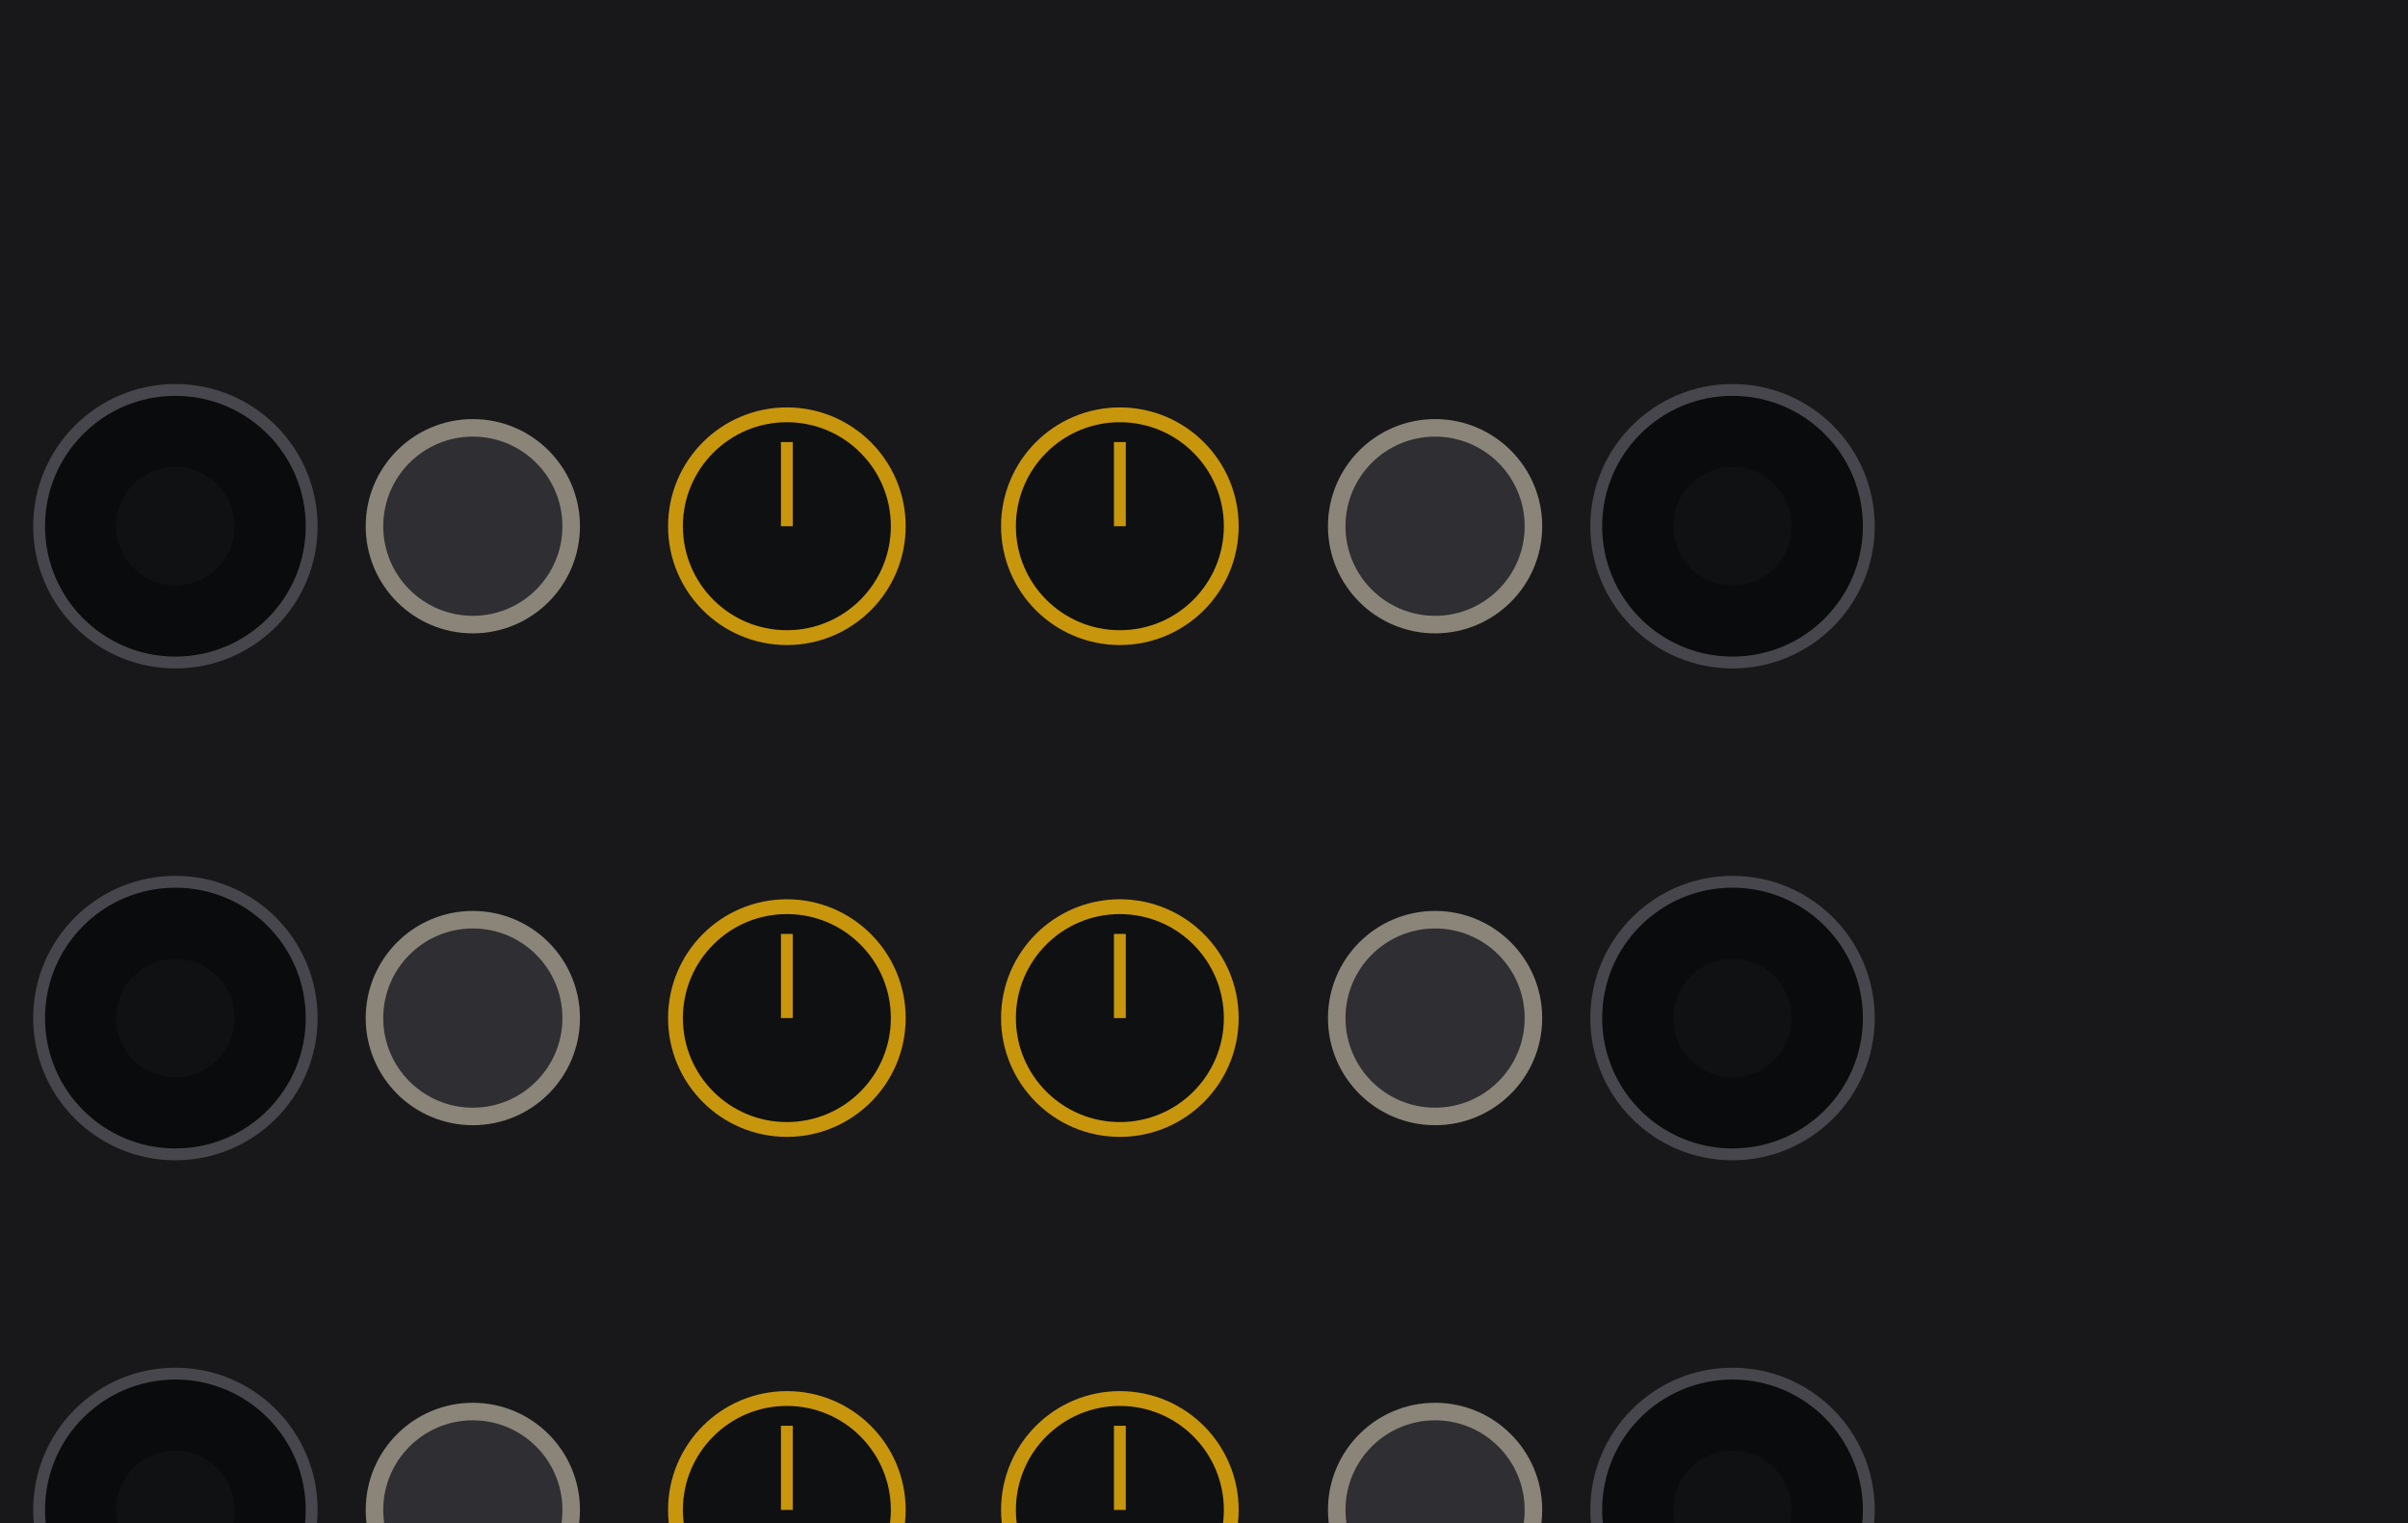
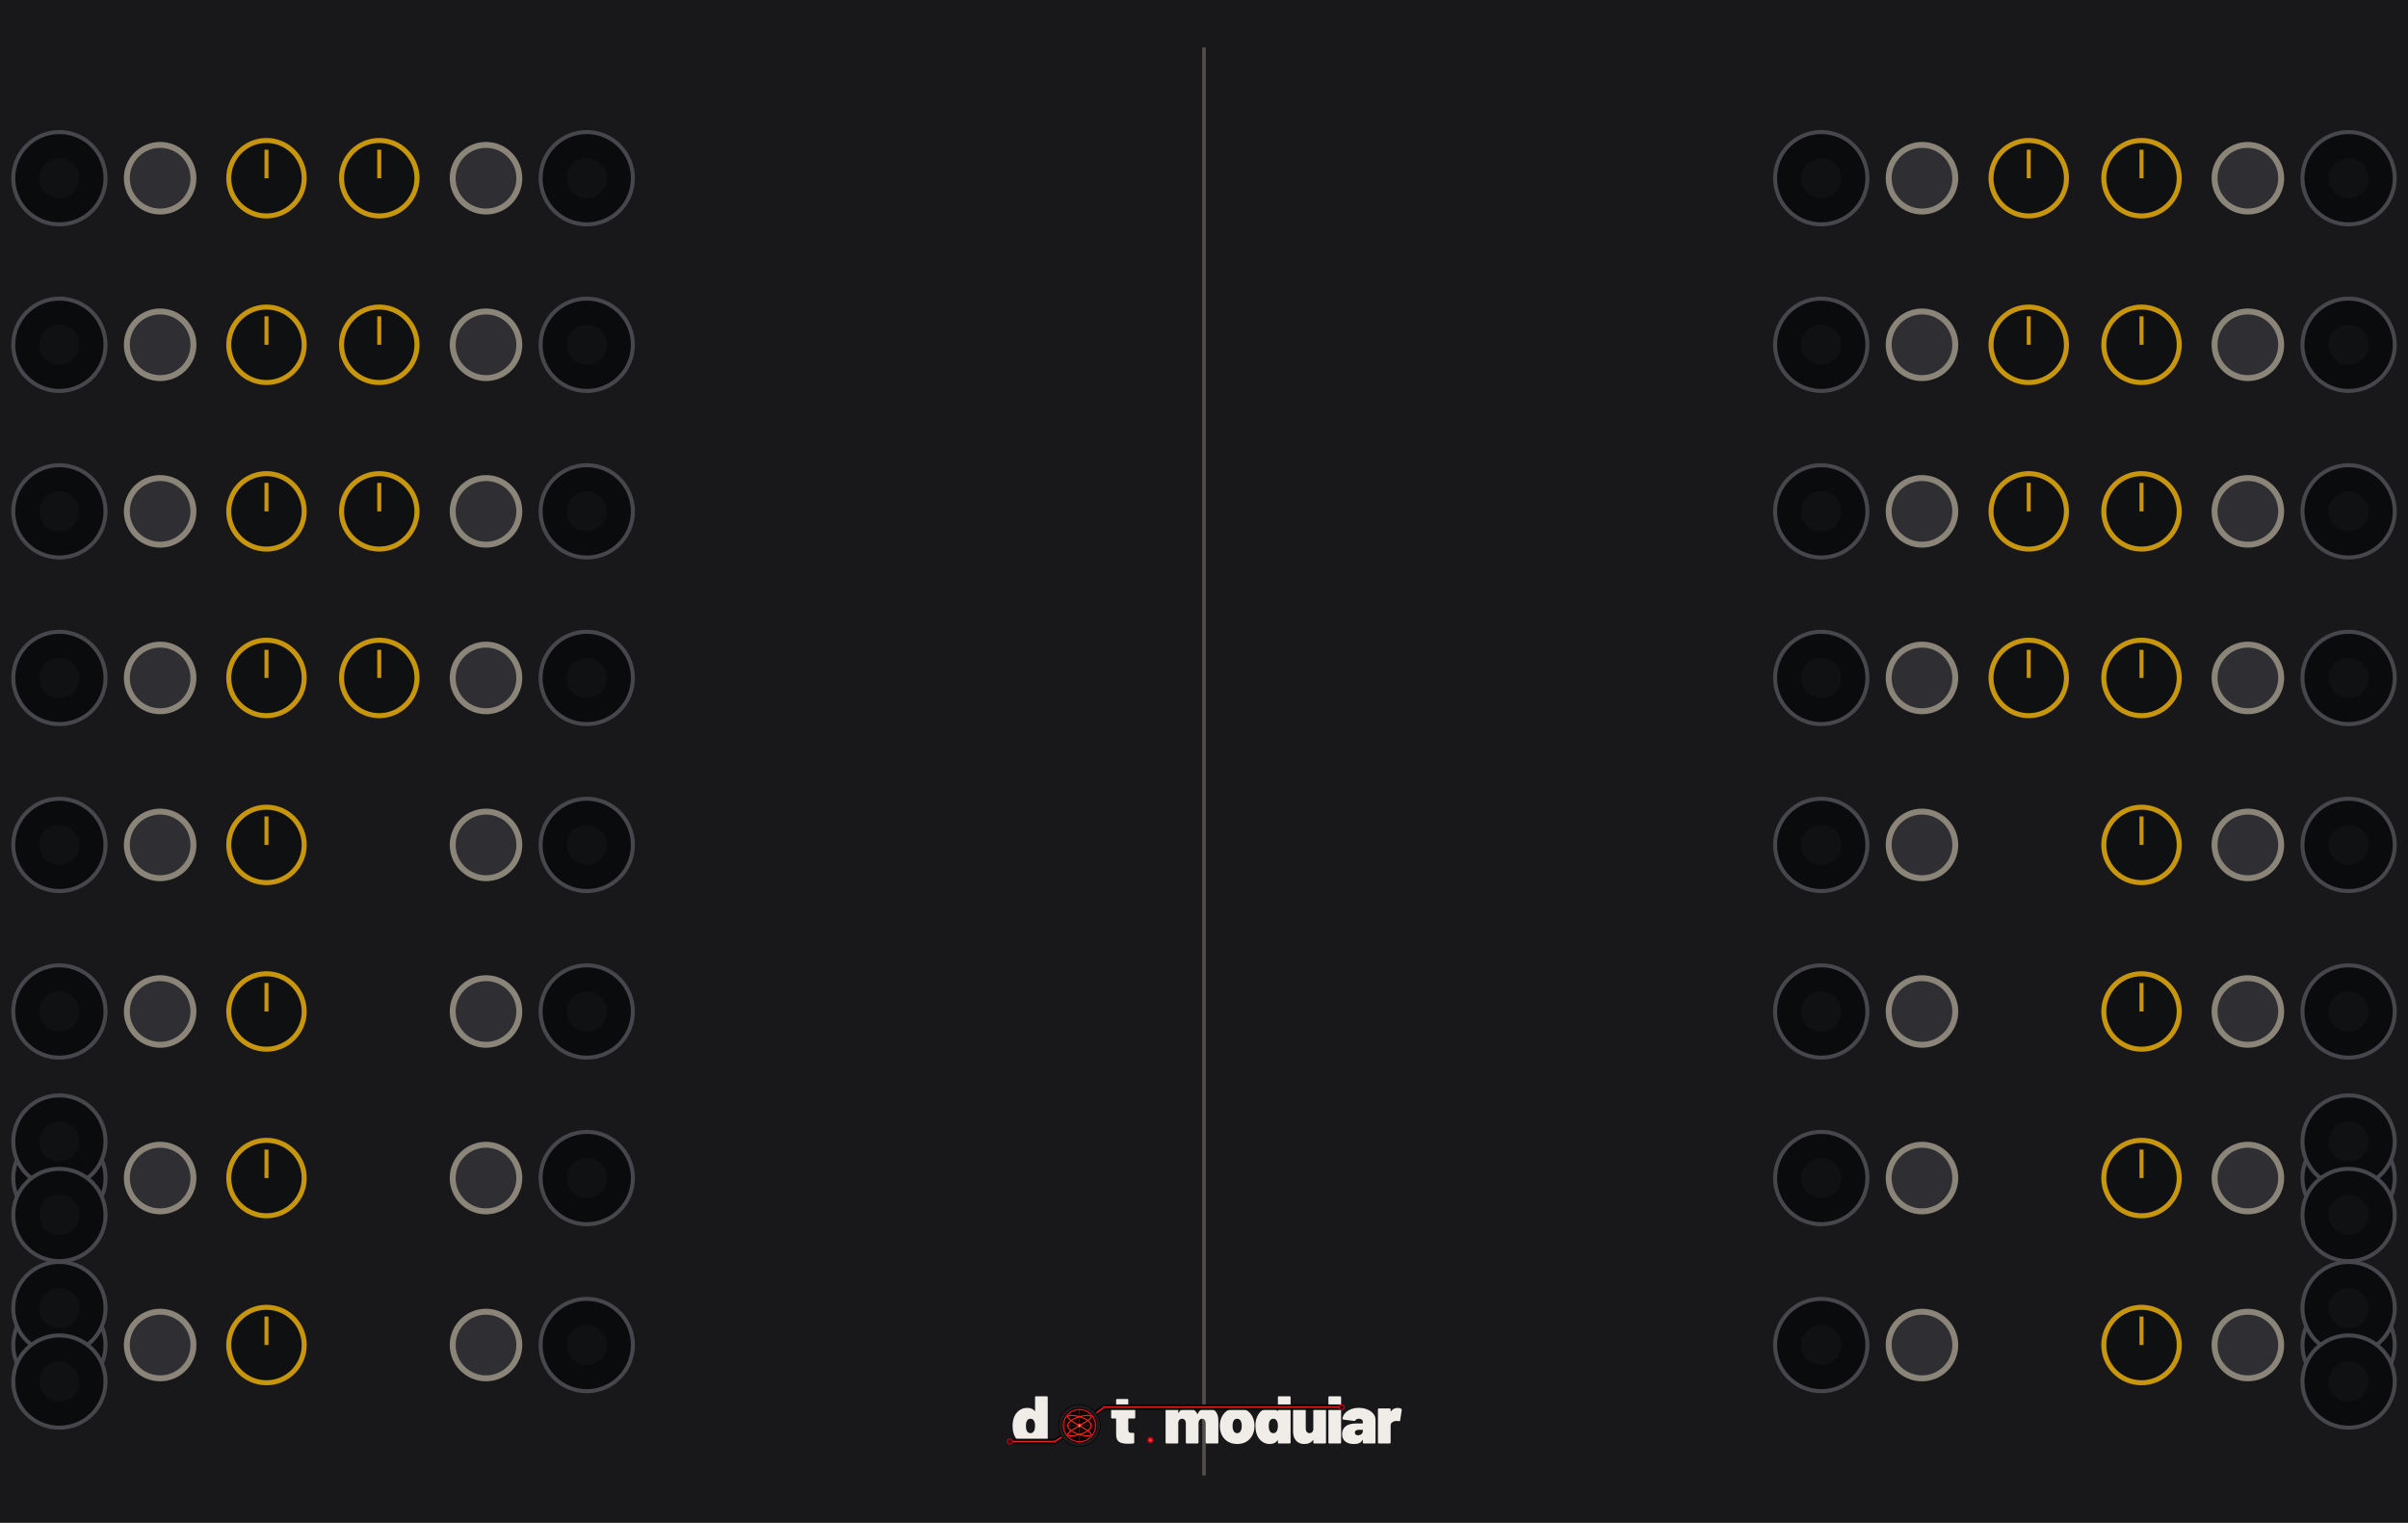
- <svg xmlns="http://www.w3.org/2000/svg" width="203.2" height="128.5" viewBox="0 0 203.2 128.5">
+ <svg xmlns="http://www.w3.org/2000/svg" width="600.0" height="379.43" viewBox="0 0 600.0 379.43">
  <rect width="600.0" height="379.4" fill="#18181a" />
  <line x1="300.0" y1="11.8" x2="300.0" y2="367.6" stroke="#8a8578" stroke-width="0.89" opacity="0.5" />
  <circle cx="14.8" cy="44.4" r="11.5" fill="#0a0b0c" stroke="#46464c" stroke-width="1" />
  <circle cx="14.8" cy="44.4" r="5.0" fill="#101113" />
  <circle cx="146.2" cy="44.4" r="11.5" fill="#0a0b0c" stroke="#46464c" stroke-width="1" />
  <circle cx="146.2" cy="44.4" r="5.0" fill="#101113" />
  <circle cx="39.9" cy="44.4" r="8.3" fill="#2e2e33" stroke="#8a8578" stroke-width="1.48" />
  <circle cx="121.1" cy="44.4" r="8.3" fill="#2e2e33" stroke="#8a8578" stroke-width="1.48" />
  <circle cx="66.4" cy="44.4" r="9.4" fill="#0f1012" stroke="#c8960c" stroke-width="1.25" />
  <line x1="66.4" y1="44.4" x2="66.4" y2="37.3" stroke="#c8960c" stroke-width="1" />
  <circle cx="94.5" cy="44.4" r="9.4" fill="#0f1012" stroke="#c8960c" stroke-width="1.25" />
  <line x1="94.5" y1="44.4" x2="94.5" y2="37.3" stroke="#c8960c" stroke-width="1" />
  <circle cx="585.2" cy="44.4" r="11.5" fill="#0a0b0c" stroke="#46464c" stroke-width="1" />
  <circle cx="585.2" cy="44.4" r="5.0" fill="#101113" />
  <circle cx="453.8" cy="44.4" r="11.5" fill="#0a0b0c" stroke="#46464c" stroke-width="1" />
  <circle cx="453.8" cy="44.4" r="5.0" fill="#101113" />
  <circle cx="560.1" cy="44.4" r="8.3" fill="#2e2e33" stroke="#8a8578" stroke-width="1.48" />
  <circle cx="478.9" cy="44.4" r="8.3" fill="#2e2e33" stroke="#8a8578" stroke-width="1.48" />
  <circle cx="533.6" cy="44.4" r="9.4" fill="#0f1012" stroke="#c8960c" stroke-width="1.25" />
  <line x1="533.6" y1="44.4" x2="533.6" y2="37.3" stroke="#c8960c" stroke-width="1" />
  <circle cx="505.5" cy="44.4" r="9.4" fill="#0f1012" stroke="#c8960c" stroke-width="1.25" />
  <line x1="505.5" y1="44.4" x2="505.5" y2="37.3" stroke="#c8960c" stroke-width="1" />
  <circle cx="14.8" cy="85.9" r="11.5" fill="#0a0b0c" stroke="#46464c" stroke-width="1" />
  <circle cx="14.8" cy="85.9" r="5.0" fill="#101113" />
  <circle cx="146.2" cy="85.9" r="11.5" fill="#0a0b0c" stroke="#46464c" stroke-width="1" />
  <circle cx="146.2" cy="85.9" r="5.0" fill="#101113" />
  <circle cx="39.9" cy="85.9" r="8.3" fill="#2e2e33" stroke="#8a8578" stroke-width="1.48" />
  <circle cx="121.1" cy="85.9" r="8.3" fill="#2e2e33" stroke="#8a8578" stroke-width="1.48" />
  <circle cx="66.4" cy="85.9" r="9.4" fill="#0f1012" stroke="#c8960c" stroke-width="1.25" />
  <line x1="66.4" y1="85.9" x2="66.4" y2="78.8" stroke="#c8960c" stroke-width="1" />
  <circle cx="94.5" cy="85.9" r="9.4" fill="#0f1012" stroke="#c8960c" stroke-width="1.25" />
  <line x1="94.5" y1="85.9" x2="94.5" y2="78.8" stroke="#c8960c" stroke-width="1" />
  <circle cx="585.2" cy="85.9" r="11.5" fill="#0a0b0c" stroke="#46464c" stroke-width="1" />
  <circle cx="585.2" cy="85.9" r="5.0" fill="#101113" />
  <circle cx="453.8" cy="85.9" r="11.5" fill="#0a0b0c" stroke="#46464c" stroke-width="1" />
  <circle cx="453.8" cy="85.9" r="5.0" fill="#101113" />
  <circle cx="560.1" cy="85.9" r="8.3" fill="#2e2e33" stroke="#8a8578" stroke-width="1.48" />
  <circle cx="478.9" cy="85.9" r="8.3" fill="#2e2e33" stroke="#8a8578" stroke-width="1.48" />
  <circle cx="533.6" cy="85.9" r="9.4" fill="#0f1012" stroke="#c8960c" stroke-width="1.25" />
  <line x1="533.6" y1="85.9" x2="533.6" y2="78.8" stroke="#c8960c" stroke-width="1" />
  <circle cx="505.5" cy="85.9" r="9.4" fill="#0f1012" stroke="#c8960c" stroke-width="1.25" />
  <line x1="505.5" y1="85.9" x2="505.5" y2="78.8" stroke="#c8960c" stroke-width="1" />
  <circle cx="14.8" cy="127.4" r="11.5" fill="#0a0b0c" stroke="#46464c" stroke-width="1" />
  <circle cx="14.8" cy="127.4" r="5.0" fill="#101113" />
  <circle cx="146.2" cy="127.4" r="11.5" fill="#0a0b0c" stroke="#46464c" stroke-width="1" />
  <circle cx="146.2" cy="127.4" r="5.0" fill="#101113" />
  <circle cx="39.9" cy="127.4" r="8.3" fill="#2e2e33" stroke="#8a8578" stroke-width="1.48" />
  <circle cx="121.1" cy="127.4" r="8.3" fill="#2e2e33" stroke="#8a8578" stroke-width="1.48" />
  <circle cx="66.4" cy="127.4" r="9.4" fill="#0f1012" stroke="#c8960c" stroke-width="1.25" />
  <line x1="66.4" y1="127.4" x2="66.4" y2="120.3" stroke="#c8960c" stroke-width="1" />
  <circle cx="94.5" cy="127.4" r="9.4" fill="#0f1012" stroke="#c8960c" stroke-width="1.25" />
  <line x1="94.5" y1="127.4" x2="94.5" y2="120.3" stroke="#c8960c" stroke-width="1" />
  <circle cx="585.2" cy="127.4" r="11.5" fill="#0a0b0c" stroke="#46464c" stroke-width="1" />
  <circle cx="585.2" cy="127.4" r="5.0" fill="#101113" />
  <circle cx="453.8" cy="127.4" r="11.5" fill="#0a0b0c" stroke="#46464c" stroke-width="1" />
  <circle cx="453.8" cy="127.4" r="5.0" fill="#101113" />
  <circle cx="560.1" cy="127.4" r="8.3" fill="#2e2e33" stroke="#8a8578" stroke-width="1.48" />
  <circle cx="478.9" cy="127.4" r="8.3" fill="#2e2e33" stroke="#8a8578" stroke-width="1.48" />
  <circle cx="533.6" cy="127.4" r="9.4" fill="#0f1012" stroke="#c8960c" stroke-width="1.25" />
  <line x1="533.6" y1="127.4" x2="533.6" y2="120.3" stroke="#c8960c" stroke-width="1" />
  <circle cx="505.5" cy="127.4" r="9.4" fill="#0f1012" stroke="#c8960c" stroke-width="1.25" />
  <line x1="505.5" y1="127.4" x2="505.5" y2="120.3" stroke="#c8960c" stroke-width="1" />
  <circle cx="14.8" cy="168.9" r="11.5" fill="#0a0b0c" stroke="#46464c" stroke-width="1" />
  <circle cx="14.8" cy="168.9" r="5.0" fill="#101113" />
  <circle cx="146.2" cy="168.9" r="11.5" fill="#0a0b0c" stroke="#46464c" stroke-width="1" />
  <circle cx="146.2" cy="168.9" r="5.0" fill="#101113" />
  <circle cx="39.9" cy="168.9" r="8.3" fill="#2e2e33" stroke="#8a8578" stroke-width="1.48" />
  <circle cx="121.1" cy="168.9" r="8.3" fill="#2e2e33" stroke="#8a8578" stroke-width="1.48" />
  <circle cx="66.4" cy="168.9" r="9.4" fill="#0f1012" stroke="#c8960c" stroke-width="1.25" />
  <line x1="66.4" y1="168.9" x2="66.4" y2="161.9" stroke="#c8960c" stroke-width="1" />
  <circle cx="94.5" cy="168.9" r="9.4" fill="#0f1012" stroke="#c8960c" stroke-width="1.25" />
  <line x1="94.5" y1="168.9" x2="94.5" y2="161.9" stroke="#c8960c" stroke-width="1" />
  <circle cx="585.2" cy="168.9" r="11.5" fill="#0a0b0c" stroke="#46464c" stroke-width="1" />
  <circle cx="585.2" cy="168.9" r="5.0" fill="#101113" />
  <circle cx="453.8" cy="168.9" r="11.5" fill="#0a0b0c" stroke="#46464c" stroke-width="1" />
  <circle cx="453.8" cy="168.9" r="5.0" fill="#101113" />
  <circle cx="560.1" cy="168.9" r="8.3" fill="#2e2e33" stroke="#8a8578" stroke-width="1.48" />
  <circle cx="478.9" cy="168.9" r="8.3" fill="#2e2e33" stroke="#8a8578" stroke-width="1.48" />
  <circle cx="533.6" cy="168.9" r="9.4" fill="#0f1012" stroke="#c8960c" stroke-width="1.25" />
  <line x1="533.6" y1="168.9" x2="533.6" y2="161.9" stroke="#c8960c" stroke-width="1" />
  <circle cx="505.5" cy="168.9" r="9.4" fill="#0f1012" stroke="#c8960c" stroke-width="1.25" />
  <line x1="505.5" y1="168.9" x2="505.5" y2="161.9" stroke="#c8960c" stroke-width="1" />
  <circle cx="14.8" cy="210.5" r="11.5" fill="#0a0b0c" stroke="#46464c" stroke-width="1" />
  <circle cx="14.8" cy="210.5" r="5.0" fill="#101113" />
  <circle cx="146.2" cy="210.5" r="11.5" fill="#0a0b0c" stroke="#46464c" stroke-width="1" />
  <circle cx="146.2" cy="210.5" r="5.0" fill="#101113" />
  <circle cx="39.9" cy="210.5" r="8.3" fill="#2e2e33" stroke="#8a8578" stroke-width="1.48" />
  <circle cx="121.1" cy="210.5" r="8.3" fill="#2e2e33" stroke="#8a8578" stroke-width="1.48" />
  <circle cx="66.4" cy="210.5" r="9.4" fill="#0f1012" stroke="#c8960c" stroke-width="1.25" />
  <line x1="66.4" y1="210.5" x2="66.4" y2="203.4" stroke="#c8960c" stroke-width="1" />
  <circle cx="585.2" cy="210.5" r="11.5" fill="#0a0b0c" stroke="#46464c" stroke-width="1" />
  <circle cx="585.2" cy="210.5" r="5.0" fill="#101113" />
  <circle cx="453.8" cy="210.5" r="11.5" fill="#0a0b0c" stroke="#46464c" stroke-width="1" />
  <circle cx="453.8" cy="210.5" r="5.0" fill="#101113" />
  <circle cx="560.1" cy="210.5" r="8.3" fill="#2e2e33" stroke="#8a8578" stroke-width="1.48" />
  <circle cx="478.9" cy="210.5" r="8.3" fill="#2e2e33" stroke="#8a8578" stroke-width="1.48" />
  <circle cx="533.6" cy="210.5" r="9.4" fill="#0f1012" stroke="#c8960c" stroke-width="1.25" />
  <line x1="533.6" y1="210.5" x2="533.6" y2="203.4" stroke="#c8960c" stroke-width="1" />
  <circle cx="14.8" cy="252.0" r="11.5" fill="#0a0b0c" stroke="#46464c" stroke-width="1" />
  <circle cx="14.8" cy="252.0" r="5.0" fill="#101113" />
  <circle cx="146.2" cy="252.0" r="11.5" fill="#0a0b0c" stroke="#46464c" stroke-width="1" />
  <circle cx="146.2" cy="252.0" r="5.0" fill="#101113" />
  <circle cx="39.9" cy="252.0" r="8.3" fill="#2e2e33" stroke="#8a8578" stroke-width="1.48" />
  <circle cx="121.1" cy="252.0" r="8.3" fill="#2e2e33" stroke="#8a8578" stroke-width="1.48" />
  <circle cx="66.4" cy="252.0" r="9.4" fill="#0f1012" stroke="#c8960c" stroke-width="1.25" />
  <line x1="66.4" y1="252.0" x2="66.4" y2="244.9" stroke="#c8960c" stroke-width="1" />
  <circle cx="585.2" cy="252.0" r="11.5" fill="#0a0b0c" stroke="#46464c" stroke-width="1" />
  <circle cx="585.2" cy="252.0" r="5.0" fill="#101113" />
  <circle cx="453.8" cy="252.0" r="11.5" fill="#0a0b0c" stroke="#46464c" stroke-width="1" />
  <circle cx="453.8" cy="252.0" r="5.0" fill="#101113" />
  <circle cx="560.1" cy="252.0" r="8.3" fill="#2e2e33" stroke="#8a8578" stroke-width="1.48" />
  <circle cx="478.9" cy="252.0" r="8.3" fill="#2e2e33" stroke="#8a8578" stroke-width="1.48" />
  <circle cx="533.6" cy="252.0" r="9.4" fill="#0f1012" stroke="#c8960c" stroke-width="1.25" />
  <line x1="533.6" y1="252.0" x2="533.6" y2="244.9" stroke="#c8960c" stroke-width="1" />
  <circle cx="14.8" cy="293.5" r="11.5" fill="#0a0b0c" stroke="#46464c" stroke-width="1" />
  <circle cx="14.8" cy="293.5" r="5.0" fill="#101113" />
  <circle cx="146.2" cy="293.5" r="11.5" fill="#0a0b0c" stroke="#46464c" stroke-width="1" />
  <circle cx="146.2" cy="293.5" r="5.0" fill="#101113" />
  <circle cx="39.9" cy="293.5" r="8.3" fill="#2e2e33" stroke="#8a8578" stroke-width="1.48" />
  <circle cx="121.1" cy="293.5" r="8.3" fill="#2e2e33" stroke="#8a8578" stroke-width="1.48" />
  <circle cx="66.4" cy="293.5" r="9.4" fill="#0f1012" stroke="#c8960c" stroke-width="1.25" />
  <line x1="66.4" y1="293.5" x2="66.4" y2="286.4" stroke="#c8960c" stroke-width="1" />
  <circle cx="14.8" cy="284.4" r="11.5" fill="#0a0b0c" stroke="#46464c" stroke-width="1" />
  <circle cx="14.8" cy="284.4" r="5.0" fill="#101113" />
  <circle cx="14.8" cy="302.7" r="11.5" fill="#0a0b0c" stroke="#46464c" stroke-width="1" />
  <circle cx="14.8" cy="302.7" r="5.0" fill="#101113" />
  <circle cx="585.2" cy="293.5" r="11.5" fill="#0a0b0c" stroke="#46464c" stroke-width="1" />
  <circle cx="585.2" cy="293.5" r="5.0" fill="#101113" />
  <circle cx="453.8" cy="293.5" r="11.5" fill="#0a0b0c" stroke="#46464c" stroke-width="1" />
  <circle cx="453.8" cy="293.5" r="5.0" fill="#101113" />
  <circle cx="560.1" cy="293.5" r="8.3" fill="#2e2e33" stroke="#8a8578" stroke-width="1.48" />
  <circle cx="478.9" cy="293.5" r="8.3" fill="#2e2e33" stroke="#8a8578" stroke-width="1.48" />
  <circle cx="533.6" cy="293.5" r="9.4" fill="#0f1012" stroke="#c8960c" stroke-width="1.25" />
  <line x1="533.6" y1="293.5" x2="533.6" y2="286.4" stroke="#c8960c" stroke-width="1" />
  <circle cx="585.2" cy="284.4" r="11.5" fill="#0a0b0c" stroke="#46464c" stroke-width="1" />
  <circle cx="585.2" cy="284.4" r="5.0" fill="#101113" />
  <circle cx="585.2" cy="302.7" r="11.5" fill="#0a0b0c" stroke="#46464c" stroke-width="1" />
  <circle cx="585.2" cy="302.7" r="5.0" fill="#101113" />
  <circle cx="14.8" cy="335.1" r="11.5" fill="#0a0b0c" stroke="#46464c" stroke-width="1" />
  <circle cx="14.8" cy="335.1" r="5.0" fill="#101113" />
  <circle cx="146.2" cy="335.1" r="11.5" fill="#0a0b0c" stroke="#46464c" stroke-width="1" />
  <circle cx="146.2" cy="335.1" r="5.0" fill="#101113" />
  <circle cx="39.9" cy="335.1" r="8.3" fill="#2e2e33" stroke="#8a8578" stroke-width="1.48" />
  <circle cx="121.1" cy="335.1" r="8.3" fill="#2e2e33" stroke="#8a8578" stroke-width="1.48" />
  <circle cx="66.4" cy="335.1" r="9.4" fill="#0f1012" stroke="#c8960c" stroke-width="1.25" />
  <line x1="66.4" y1="335.1" x2="66.4" y2="328.0" stroke="#c8960c" stroke-width="1" />
  <circle cx="14.8" cy="325.9" r="11.5" fill="#0a0b0c" stroke="#46464c" stroke-width="1" />
  <circle cx="14.8" cy="325.9" r="5.0" fill="#101113" />
  <circle cx="14.8" cy="344.2" r="11.5" fill="#0a0b0c" stroke="#46464c" stroke-width="1" />
  <circle cx="14.8" cy="344.2" r="5.0" fill="#101113" />
  <circle cx="585.2" cy="335.1" r="11.5" fill="#0a0b0c" stroke="#46464c" stroke-width="1" />
  <circle cx="585.2" cy="335.1" r="5.0" fill="#101113" />
  <circle cx="453.8" cy="335.1" r="11.5" fill="#0a0b0c" stroke="#46464c" stroke-width="1" />
  <circle cx="453.8" cy="335.1" r="5.0" fill="#101113" />
  <circle cx="560.1" cy="335.1" r="8.3" fill="#2e2e33" stroke="#8a8578" stroke-width="1.48" />
  <circle cx="478.9" cy="335.1" r="8.3" fill="#2e2e33" stroke="#8a8578" stroke-width="1.48" />
  <circle cx="533.6" cy="335.1" r="9.4" fill="#0f1012" stroke="#c8960c" stroke-width="1.25" />
  <line x1="533.6" y1="335.1" x2="533.6" y2="328.0" stroke="#c8960c" stroke-width="1" />
  <circle cx="585.2" cy="325.9" r="11.5" fill="#0a0b0c" stroke="#46464c" stroke-width="1" />
  <circle cx="585.2" cy="325.9" r="5.0" fill="#101113" />
  <circle cx="585.2" cy="344.2" r="11.5" fill="#0a0b0c" stroke="#46464c" stroke-width="1" />
  <circle cx="585.2" cy="344.2" r="5.0" fill="#101113" />
  <g transform="translate(249.80,346.95) scale(0.1528) translate(-26.00,-65.00)">
    <g transform="translate(40.00,148.00) scale(0.11,-0.11)">
      <path d="M370 700H528Q535 700 539.0 696.0Q543 692 543 685V15Q543 8 539.0 4.0Q535 0 528 0H370Q363 0 359.0 4.0Q355 8 355 15V45Q355 48 353.0 49.0Q351 50 349 47Q312 -8 233 -8Q166 -8 112.5 34.5Q59 77 37 150Q22 200 22 262Q22 334 44 390Q68 451 119.0 489.5Q170 528 241 528Q314 528 349 482Q351 480 353.0 480.5Q355 481 355 484V685Q355 692 359.0 696.0Q363 700 370 700ZM355 259Q355 307 339 336Q321 367 287 367Q251 367 234 334Q219 306 219 259Q219 214 234 186Q252 153 287 153Q322 153 340 187Q355 216 355 259Z" fill="#f0ede8" />
    </g>
    <g transform="translate(201.37,148.00) scale(0.11,-0.11)">
      <path d="M358 370H275Q270 370 270 365V208Q270 158 306 158H343Q350 158 354.0 154.0Q358 150 358 143V15Q358 1 343 -1Q304 -4 268 -4Q177 -4 134.0 24.0Q91 52 90 130V365Q90 370 85 370H31Q24 370 20.0 374.0Q16 378 16 385V505Q16 512 20.0 516.0Q24 520 31 520H85Q90 520 90 525V645Q90 652 94.0 656.0Q98 660 105 660H255Q262 660 266.0 656.0Q270 652 270 645V525Q270 520 275 520H358Q365 520 369.0 516.0Q373 512 373 505V385Q373 378 369.0 374.0Q365 370 358 370Z" fill="#f0ede8" />
    </g>
    <g transform="translate(288.27,148.00) scale(0.11,-0.11)">
      <path d="M815 341V15Q815 8 811.0 4.0Q807 0 800 0H642Q635 0 631.0 4.0Q627 8 627 15V300Q627 330 612.5 348.5Q598 367 575 367Q551 367 536.0 348.5Q521 330 521 300V15Q521 8 517.0 4.0Q513 0 506 0H348Q341 0 337.0 4.0Q333 8 333 15V300Q333 330 317.5 348.5Q302 367 277 367Q255 367 240.5 353.5Q226 340 222 317Q221 315 221 311V15Q221 8 217.0 4.0Q213 0 206 0H48Q41 0 37.0 4.0Q33 8 33 15V505Q33 512 37.0 516.0Q41 520 48 520H206Q213 520 217.0 516.0Q221 512 221 505V455Q221 451 223.0 451.0Q225 451 227 454Q265 528 355 528Q406 528 444.5 504.5Q483 481 503 437Q506 432 509 438Q529 483 564.5 505.5Q600 528 648 528Q727 528 771.0 479.0Q815 430 815 341Z" fill="#f0ede8" />
    </g>
    <g transform="translate(377.92,148.00) scale(0.11,-0.11)">
      <path d="M32 181Q22 217 22 261Q22 310 34 350Q58 433 122.5 480.5Q187 528 280 528Q373 528 436.5 480.5Q500 433 524 352Q536 310 536 263Q536 225 528 187Q507 97 441.5 44.5Q376 -8 279 -8Q184 -8 118.5 43.0Q53 94 32 181ZM343 217Q347 236 347 262Q347 285 342 308Q327 367 279 367Q229 367 216 308Q211 291 211 262Q211 236 215 217Q230 153 279 153Q305 153 321.0 170.5Q337 188 343 217Z" fill="#f0ede8" />
    </g>
    <g transform="translate(436.00,148.00) scale(0.11,-0.11)">
      <path d="M370 700H528Q535 700 539.0 696.0Q543 692 543 685V15Q543 8 539.0 4.0Q535 0 528 0H370Q363 0 359.0 4.0Q355 8 355 15V45Q355 48 353.0 49.0Q351 50 349 47Q312 -8 233 -8Q166 -8 112.5 34.5Q59 77 37 150Q22 200 22 262Q22 334 44 390Q68 451 119.0 489.5Q170 528 241 528Q314 528 349 482Q351 480 353.0 480.5Q355 481 355 484V685Q355 692 359.0 696.0Q363 700 370 700ZM355 259Q355 307 339 336Q321 367 287 367Q251 367 234 334Q219 306 219 259Q219 214 234 186Q252 153 287 153Q322 153 340 187Q355 216 355 259Z" fill="#f0ede8" />
    </g>
    <g transform="translate(496.39,148.00) scale(0.11,-0.11)">
      <path d="M346 520H504Q511 520 515.0 516.0Q519 512 519 505V15Q519 8 515.0 4.0Q511 0 504 0H346Q339 0 335.0 4.0Q331 8 331 15V48Q331 51 329.0 52.0Q327 53 325 50Q284 -8 197 -8Q121 -8 76.0 41.5Q31 91 31 179V505Q31 512 35.0 516.0Q39 520 46 520H204Q211 520 215.0 516.0Q219 512 219 505V220Q219 190 234.5 171.5Q250 153 275 153Q297 153 311.5 166.5Q326 180 330 203Q331 205 331 209V505Q331 512 335.0 516.0Q339 520 346 520Z" fill="#f0ede8" />
    </g>
    <g transform="translate(553.81,148.00) scale(0.11,-0.11)">
      <path d="M33 15V685Q33 692 37.0 696.0Q41 700 48 700H206Q213 700 217.0 696.0Q221 692 221 685V15Q221 8 217.0 4.0Q213 0 206 0H48Q41 0 37.0 4.0Q33 8 33 15Z" fill="#f0ede8" />
    </g>
    <g transform="translate(578.45,148.00) scale(0.11,-0.11)">
      <path d="M507 355V15Q507 8 503.0 4.0Q499 0 492 0H334Q327 0 323.0 4.0Q319 8 319 15V50Q319 54 317.5 54.5Q316 55 314 52Q297 21 267.0 6.5Q237 -8 188 -8Q106 -8 59.0 29.5Q12 67 12 139Q12 215 65.5 256.0Q119 297 221 297H314Q319 297 319 302V320Q319 341 303.5 354.0Q288 367 262 367Q244 367 230.0 361.0Q216 355 210 345Q206 338 202.5 335.5Q199 333 193 334L32 354Q18 356 18 366Q22 411 54.0 448.0Q86 485 139.5 506.5Q193 528 259 528Q327 528 384.0 505.0Q441 482 474.0 442.0Q507 402 507 355ZM319 185V198Q319 203 314 203H264Q201 203 201 162Q201 144 212.5 133.0Q224 122 246 122Q278 122 298.5 139.0Q319 156 319 185Z" fill="#f0ede8" />
    </g>
    <g transform="translate(634.55,148.00) scale(0.11,-0.11)">
      <path d="M379 514Q388 509 386 495L362 341Q361 333 356.5 331.0Q352 329 344 331Q326 335 312 335Q297 335 284 332Q258 327 239.5 310.5Q221 294 221 266V15Q221 8 217.0 4.0Q213 0 206 0H48Q41 0 37.0 4.0Q33 8 33 15V505Q33 512 37.0 516.0Q41 520 48 520H206Q213 520 217.0 516.0Q221 512 221 505V481Q221 478 223.0 477.0Q225 476 226 478Q264 527 325 527Q359 527 379 514Z" fill="#f0ede8" />
    </g>
    <path d="M 38.0,144.8 L 111.3,144.8 L 151.4,118.8 L 191.6,88.8 L 578.9,88.8" fill="none" stroke="#070707" stroke-width="9.0" stroke-linecap="round" stroke-linejoin="round" />
    <path d="M 38.0,144.8 L 111.3,144.8 L 151.4,118.8 L 191.6,88.8 L 578.9,88.8" fill="none" stroke="#d4001a" stroke-width="2.60" stroke-linecap="round" stroke-linejoin="round" />
    <path d="M 38.0,144.8 L 111.3,144.8 L 151.4,118.8 L 191.6,88.8 L 578.9,88.8" fill="none" stroke="#ff5533" stroke-width="0.88" stroke-linecap="round" stroke-linejoin="round" opacity="0.7" />
    <circle cx="38.0" cy="144.8" r="4.2" fill="#0d0d0d" stroke="#d4001a" stroke-width="1.76" />
    <circle cx="578.9" cy="88.8" r="4.2" fill="#0d0d0d" stroke="#d4001a" stroke-width="1.76" />
    <circle cx="111.3" cy="144.8" r="2.4" fill="#d4001a" />
    <circle cx="191.6" cy="88.8" r="2.4" fill="#d4001a" />
    <g transform="translate(151.430,118.850)">
      <circle r="34.100" fill="#1c1c1c" stroke="#000000" stroke-width="1.023" />
      <circle r="28.644" fill="#0a0202" />
      <g stroke="#a83020" stroke-width="0.682" opacity="0.9">
        <line x1="-28.644" y1="0" x2="28.644" y2="0" />
        <line x1="0" y1="-28.644" x2="0" y2="28.644" />
      </g>
      <g stroke="#7a2018" stroke-width="0.443" opacity="0.6">
        <line x1="-28.644" y1="-14.322" x2="28.644" y2="-14.322" />
        <line x1="-14.322" y1="-28.644" x2="-14.322" y2="28.644" />
        <line x1="-28.644" y1="14.322" x2="28.644" y2="14.322" />
        <line x1="14.322" y1="-28.644" x2="14.322" y2="28.644" />
      </g>
      <path d="M 19.10,0.00 L 19.01,1.05 L 18.76,2.09 L 18.34,3.13 L 17.76,4.16 L 17.01,5.16 L 16.12,6.15 L 15.09,7.11 L 13.92,8.05 L 12.63,8.95 L 11.22,9.82 L 9.72,10.65 L 8.13,11.44 L 6.47,12.18 L 4.75,12.87 L 2.99,13.52 L 1.20,14.11 L -0.60,14.64 L -2.39,15.12 L -4.17,15.54 L -5.90,15.89 L -7.58,16.18 L -9.20,16.41 L -10.73,16.58 L -12.17,16.68 L -13.50,16.71 L -14.71,16.68 L -15.79,16.58 L -16.73,16.41 L -17.53,16.18 L -18.16,15.89 L -18.64,15.54 L -18.95,15.12 L -19.09,14.64 L -19.06,14.11 L -18.86,13.52 L -18.50,12.87 L -17.97,12.18 L -17.28,11.44 L -16.44,10.65 L -15.45,9.82 L -14.32,8.95 L -13.07,8.05 L -11.70,7.11 L -10.23,6.15 L -8.67,5.16 L -7.03,4.16 L -5.33,3.13 L -3.58,2.09 L -1.80,1.05 L -0.00,0.00 L 1.80,-1.05 L 3.58,-2.09 L 5.33,-3.13 L 7.03,-4.16 L 8.67,-5.16 L 10.23,-6.15 L 11.70,-7.11 L 13.07,-8.05 L 14.32,-8.95 L 15.45,-9.82 L 16.44,-10.65 L 17.28,-11.44 L 17.97,-12.18 L 18.50,-12.87 L 18.86,-13.52 L 19.06,-14.11 L 19.09,-14.64 L 18.95,-15.12 L 18.64,-15.54 L 18.16,-15.89 L 17.53,-16.18 L 16.73,-16.41 L 15.79,-16.58 L 14.71,-16.68 L 13.50,-16.71 L 12.17,-16.68 L 10.73,-16.58 L 9.20,-16.41 L 7.58,-16.18 L 5.90,-15.89 L 4.17,-15.54 L 2.39,-15.12 L 0.60,-14.64 L -1.20,-14.11 L -2.99,-13.52 L -4.75,-12.87 L -6.47,-12.18 L -8.13,-11.44 L -9.72,-10.65 L -11.22,-9.82 L -12.63,-8.95 L -13.92,-8.05 L -15.09,-7.11 L -16.12,-6.15 L -17.01,-5.16 L -17.76,-4.16 L -18.34,-3.13 L -18.76,-2.09 L -19.01,-1.05 L -19.10,-0.00 L -19.01,1.05 L -18.76,2.09 L -18.34,3.13 L -17.76,4.16 L -17.01,5.16 L -16.12,6.15 L -15.09,7.11 L -13.92,8.05 L -12.63,8.95 L -11.22,9.82 L -9.72,10.65 L -8.13,11.44 L -6.47,12.18 L -4.75,12.87 L -2.99,13.52 L -1.20,14.11 L 0.60,14.64 L 2.39,15.12 L 4.17,15.54 L 5.90,15.89 L 7.58,16.18 L 9.20,16.41 L 10.73,16.58 L 12.17,16.68 L 13.50,16.71 L 14.71,16.68 L 15.79,16.58 L 16.73,16.41 L 17.53,16.18 L 18.16,15.89 L 18.64,15.54 L 18.95,15.12 L 19.09,14.64 L 19.06,14.11 L 18.86,13.52 L 18.50,12.87 L 17.97,12.18 L 17.28,11.44 L 16.44,10.65 L 15.45,9.82 L 14.32,8.95 L 13.07,8.05 L 11.70,7.11 L 10.23,6.15 L 8.67,5.16 L 7.03,4.16 L 5.33,3.13 L 3.58,2.09 L 1.80,1.05 L 0.00,0.00 L -1.80,-1.05 L -3.58,-2.09 L -5.33,-3.13 L -7.03,-4.16 L -8.67,-5.16 L -10.23,-6.15 L -11.70,-7.11 L -13.07,-8.05 L -14.32,-8.95 L -15.45,-9.82 L -16.44,-10.65 L -17.28,-11.44 L -17.97,-12.18 L -18.50,-12.87 L -18.86,-13.52 L -19.06,-14.11 L -19.09,-14.64 L -18.95,-15.12 L -18.64,-15.54 L -18.16,-15.89 L -17.53,-16.18 L -16.73,-16.41 L -15.79,-16.58 L -14.71,-16.68 L -13.50,-16.71 L -12.17,-16.68 L -10.73,-16.58 L -9.20,-16.41 L -7.58,-16.18 L -5.90,-15.89 L -4.17,-15.54 L -2.39,-15.12 L -0.60,-14.64 L 1.20,-14.11 L 2.99,-13.52 L 4.75,-12.87 L 6.47,-12.18 L 8.13,-11.44 L 9.72,-10.65 L 11.22,-9.82 L 12.63,-8.95 L 13.92,-8.05 L 15.09,-7.11 L 16.12,-6.15 L 17.01,-5.16 L 17.76,-4.16 L 18.34,-3.13 L 18.76,-2.09 L 19.01,-1.05 L 19.10,-0.00 Z" fill="none" stroke="#ff2a1a" stroke-width="1.705" stroke-linejoin="round" />
      <circle r="26.257" fill="none" stroke="#d4001a" stroke-width="1.876" />
      <circle r="26.257" fill="none" stroke="#ff5533" stroke-width="0.614" opacity="0.7" />
      <circle r="2.899" fill="#ff3322" />
      <circle r="1.364" fill="#ffccbb" />
    </g>
    <circle cx="267.1" cy="142.5" r="5.0" fill="#d4001a" />
    <circle cx="267.1" cy="142.5" r="2.0" fill="#ff5544" />
  </g>
</svg>
